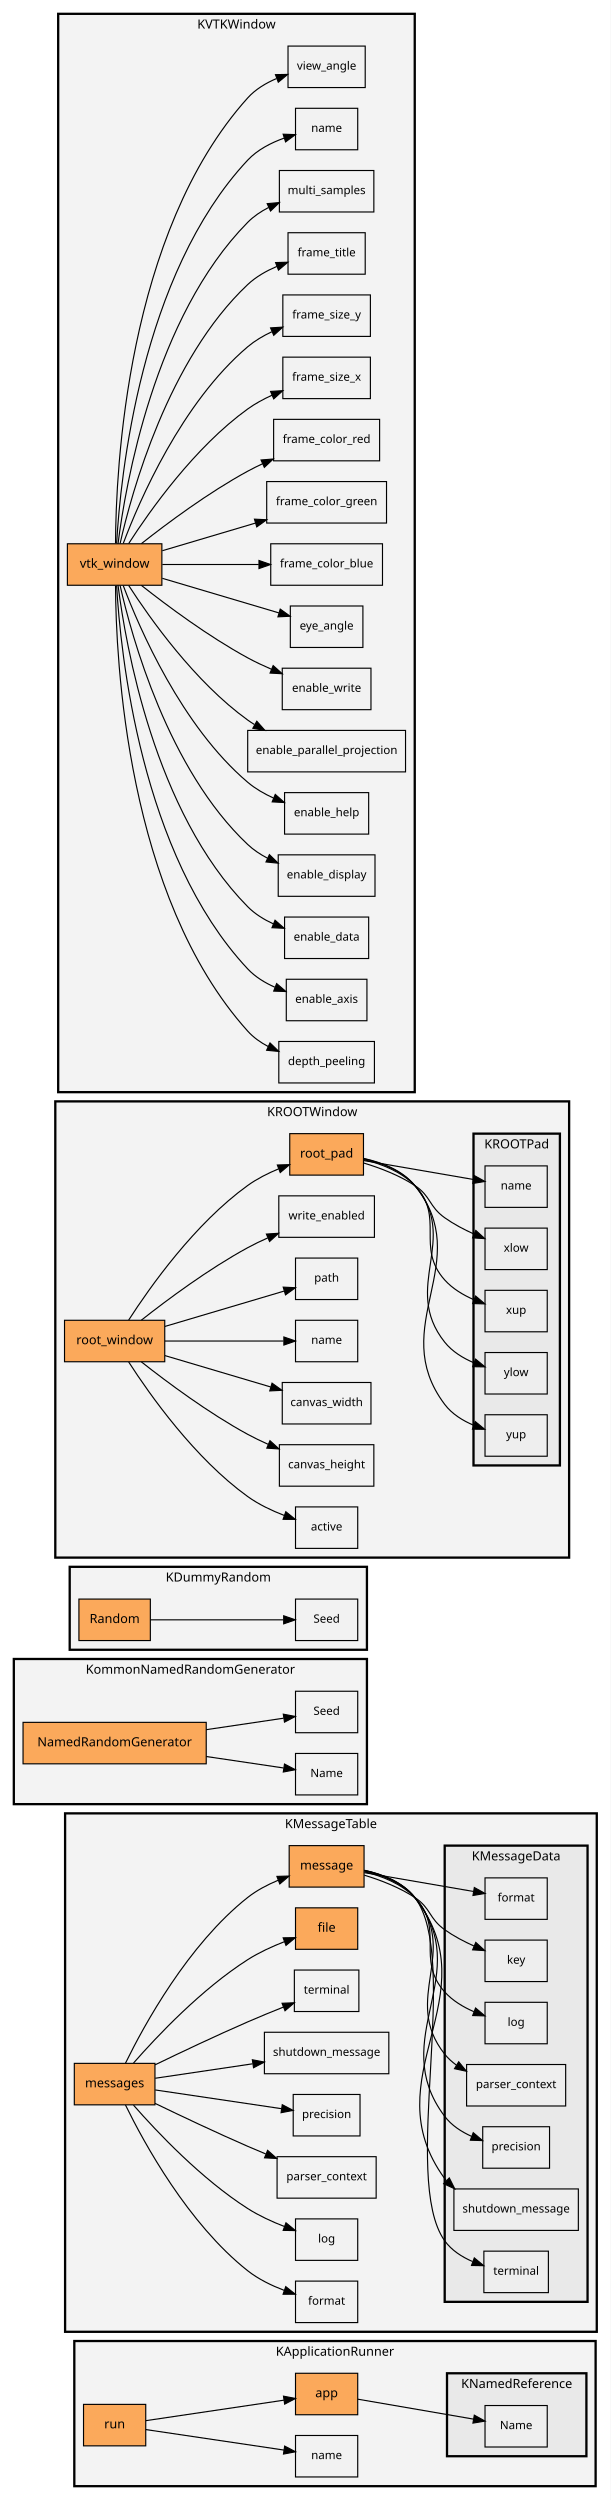
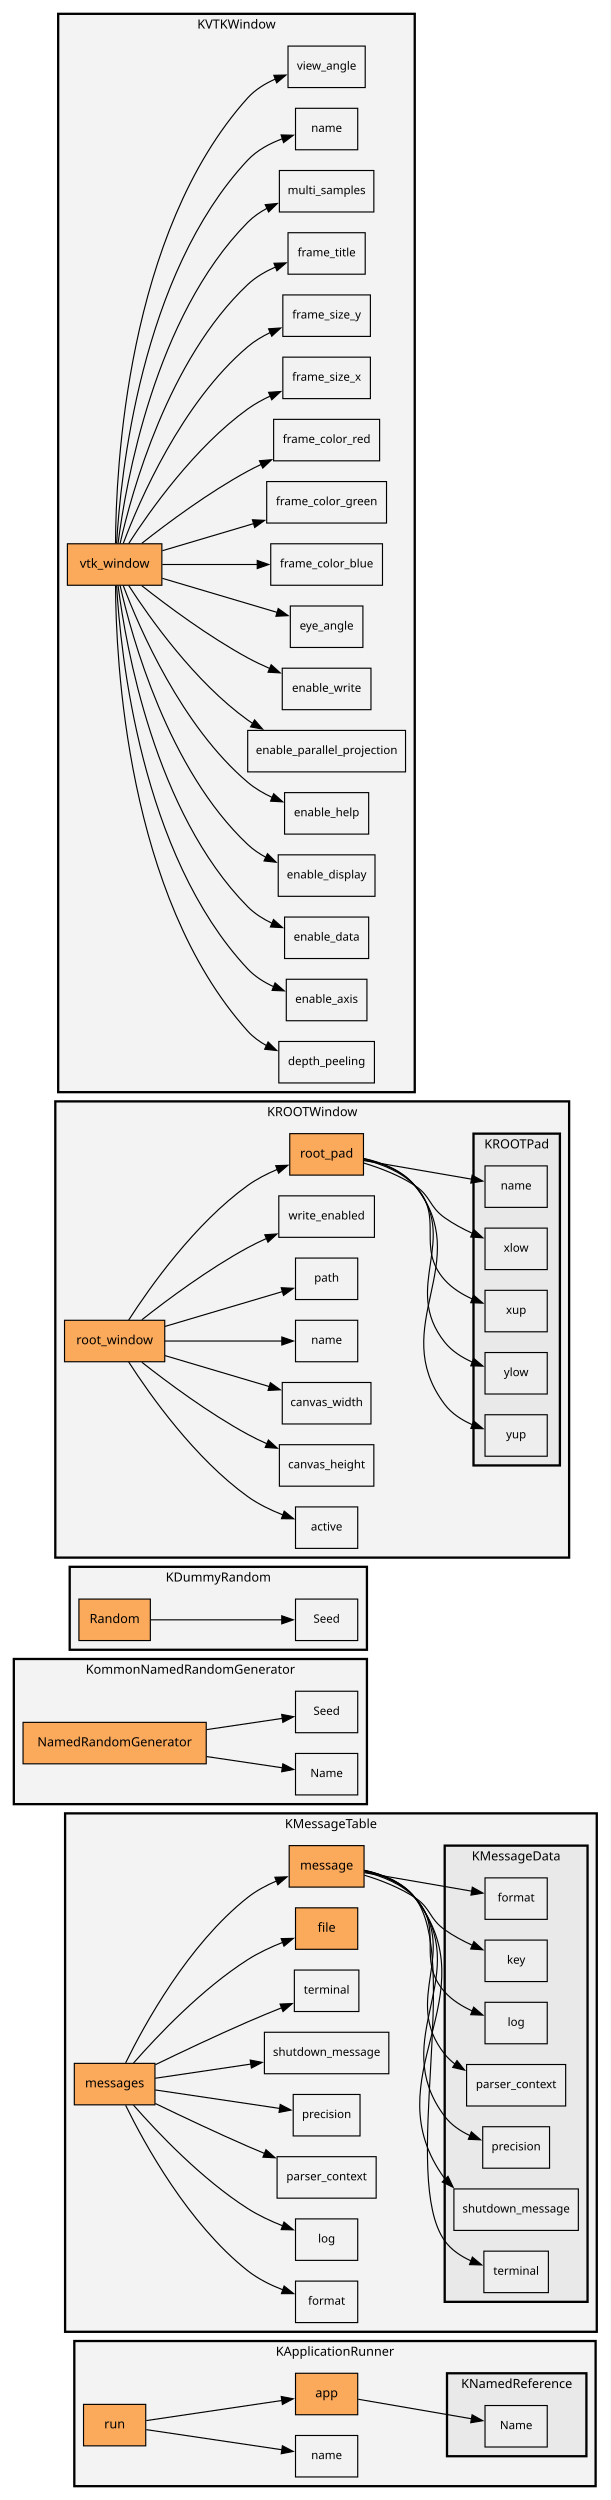
<svg xmlns="http://www.w3.org/2000/svg" width="530pt" height="2170pt" viewBox="0.00 0.00 530.00 2170.00">
  <g id="graph0" class="graph" transform="scale(1 1) rotate(0) translate(4 2166)">
-     <polygon fill="white" stroke="transparent" points="-4,4 -4,-2166 526,-2166 526,4 -4,4" />
+     <polygon fill="white" stroke="none" points="-4,4 -4,-2166 526,-2166 526,4 -4,4" />
    <g id="clust1" class="cluster">
      <polygon fill="#a0a0a0" fill-opacity="0.125" stroke="black" stroke-width="2" points="60.5,-8 60.5,-134 513,-134 513,-8 60.5,-8" />
      <text text-anchor="middle" x="286.75" y="-121.2" font-family="sans-serif,bold" font-size="11.00">KApplicationRunner</text>
    </g>
    <g id="clust3" class="cluster">
      <polygon fill="#a0a0a0" fill-opacity="0.125" stroke="black" stroke-width="2" points="384,-34 384,-106 505,-106 505,-34 384,-34" />
      <text text-anchor="middle" x="444.5" y="-93.2" font-family="sans-serif,bold" font-size="11.00">KNamedReference</text>
    </g>
    <g id="clust4" class="cluster">
      <polygon fill="#a0a0a0" fill-opacity="0.125" stroke="black" stroke-width="2" points="52.5,-142 52.5,-592 514,-592 514,-142 52.5,-142" />
      <text text-anchor="middle" x="283.25" y="-579.2" font-family="sans-serif,bold" font-size="11.00">KMessageTable</text>
    </g>
    <g id="clust6" class="cluster">
      <polygon fill="#a0a0a0" fill-opacity="0.125" stroke="black" stroke-width="2" points="382,-168 382,-564 506,-564 506,-168 382,-168" />
      <text text-anchor="middle" x="444" y="-551.2" font-family="sans-serif,bold" font-size="11.00">KMessageData</text>
    </g>
    <g id="clust7" class="cluster">
      <polygon fill="#a0a0a0" fill-opacity="0.125" stroke="black" stroke-width="2" points="8,-600 8,-726 314.5,-726 314.5,-600 8,-600" />
      <text text-anchor="middle" x="161.25" y="-713.2" font-family="sans-serif,bold" font-size="11.00">KommonNamedRandomGenerator</text>
    </g>
    <g id="clust8" class="cluster">
      <polygon fill="#a0a0a0" fill-opacity="0.125" stroke="black" stroke-width="2" points="56.5,-734 56.5,-806 314.5,-806 314.5,-734 56.5,-734" />
      <text text-anchor="middle" x="185.5" y="-793.2" font-family="sans-serif,bold" font-size="11.00">KDummyRandom</text>
    </g>
    <g id="clust9" class="cluster">
      <polygon fill="#a0a0a0" fill-opacity="0.125" stroke="black" stroke-width="2" points="44,-814 44,-1210 490,-1210 490,-814 44,-814" />
      <text text-anchor="middle" x="267" y="-1197.2" font-family="sans-serif,bold" font-size="11.00">KROOTWindow</text>
    </g>
    <g id="clust11" class="cluster">
      <polygon fill="#a0a0a0" fill-opacity="0.125" stroke="black" stroke-width="2" points="407,-894 407,-1182 482,-1182 482,-894 407,-894" />
      <text text-anchor="middle" x="444.5" y="-1169.2" font-family="sans-serif,bold" font-size="11.00">KROOTPad</text>
    </g>
    <g id="clust12" class="cluster">
      <polygon fill="#a0a0a0" fill-opacity="0.125" stroke="black" stroke-width="2" points="46.5,-1218 46.5,-2154 356,-2154 356,-1218 46.5,-1218" />
      <text text-anchor="middle" x="201.25" y="-2141.2" font-family="sans-serif,bold" font-size="11.00">KVTKWindow</text>
    </g>
    <g id="node1" class="node">
      <polygon fill="#ff7c00" fill-opacity="0.627" stroke="black" points="122.5,-79 68.5,-79 68.5,-43 122.5,-43 122.5,-79" />
      <text text-anchor="middle" x="95.5" y="-58.2" font-family="sans-serif,bold" font-size="11.00">run</text>
    </g>
    <g id="node2" class="node">
      <polygon fill="#f0f0f0" fill-opacity="0.627" stroke="black" points="306.5,-52 252.5,-52 252.5,-16 306.5,-16 306.5,-52" />
      <text text-anchor="middle" x="279.5" y="-31.5" font-family="sans-serif" font-size="10.00">name</text>
    </g>
    <g id="edge1" class="edge">
-       <path fill="none" stroke="black" d="M122.58,-57.13C154.07,-52.46 207.2,-44.58 242.56,-39.33" />
-       <polygon fill="black" stroke="black" points="243.09,-42.79 252.47,-37.86 242.07,-35.87 243.09,-42.79" />
+       <path fill="none" stroke="black" d="M122.96,-57.07C153.97,-52.47 205.56,-44.82 240.75,-39.6" />
+       <polygon fill="black" stroke="black" points="241.13,-43.08 250.51,-38.15 240.1,-36.16 241.13,-43.08" />
    </g>
    <g id="node3" class="node">
      <polygon fill="#ff7c00" fill-opacity="0.627" stroke="black" points="306.5,-106 252.5,-106 252.5,-70 306.5,-70 306.5,-106" />
      <text text-anchor="middle" x="279.5" y="-85.2" font-family="sans-serif,bold" font-size="11.00">app</text>
    </g>
    <g id="edge2" class="edge">
-       <path fill="none" stroke="black" d="M122.58,-64.87C154.07,-69.54 207.2,-77.42 242.56,-82.67" />
-       <polygon fill="black" stroke="black" points="242.07,-86.13 252.47,-84.14 243.09,-79.21 242.07,-86.13" />
+       <path fill="none" stroke="black" d="M122.96,-64.93C153.97,-69.53 205.56,-77.18 240.75,-82.4" />
+       <polygon fill="black" stroke="black" points="240.1,-85.84 250.51,-83.85 241.13,-78.92 240.1,-85.84" />
    </g>
    <g id="node4" class="node">
      <polygon fill="#f0f0f0" fill-opacity="0.627" stroke="black" points="471,-78 417,-78 417,-42 471,-42 471,-78" />
      <text text-anchor="middle" x="444" y="-57.5" font-family="sans-serif" font-size="10.00">Name</text>
    </g>
    <g id="edge3" class="edge">
-       <path fill="none" stroke="black" d="M306.61,-83.5C333.73,-78.83 376.39,-71.48 406.77,-66.24" />
-       <polygon fill="black" stroke="black" points="407.7,-69.63 416.96,-64.49 406.51,-62.74 407.7,-69.63" />
+       <path fill="none" stroke="black" d="M306.97,-83.44C333.65,-78.84 375.07,-71.7 405.2,-66.51" />
+       <polygon fill="black" stroke="black" points="405.79,-69.96 415.05,-64.82 404.6,-63.07 405.79,-69.96" />
    </g>
    <g id="node5" class="node">
      <polygon fill="#ff7c00" fill-opacity="0.627" stroke="black" points="130.5,-375 60.5,-375 60.5,-339 130.5,-339 130.5,-375" />
      <text text-anchor="middle" x="95.5" y="-354.2" font-family="sans-serif,bold" font-size="11.00">messages</text>
    </g>
    <g id="node6" class="node">
      <polygon fill="#f0f0f0" fill-opacity="0.627" stroke="black" points="306.5,-186 252.5,-186 252.5,-150 306.5,-150 306.5,-186" />
      <text text-anchor="middle" x="279.5" y="-165.5" font-family="sans-serif" font-size="10.00">format</text>
    </g>
    <g id="edge4" class="edge">
-       <path fill="none" stroke="black" d="M104.91,-338.85C121.04,-305.87 159.36,-235.75 211,-195 220.26,-187.7 231.74,-182.13 242.6,-178" />
-       <polygon fill="black" stroke="black" points="244.03,-181.21 252.31,-174.61 241.72,-174.6 244.03,-181.21" />
+       <path fill="none" stroke="black" d="M105.04,-338.59C121.24,-305.5 159.49,-235.64 211,-195 219.97,-187.92 231.04,-182.47 241.6,-178.39" />
+       <polygon fill="black" stroke="black" points="242.62,-181.74 250.89,-175.11 240.29,-175.14 242.62,-181.74" />
    </g>
    <g id="node7" class="node">
      <polygon fill="#f0f0f0" fill-opacity="0.627" stroke="black" points="306.5,-240 252.5,-240 252.5,-204 306.5,-204 306.5,-240" />
      <text text-anchor="middle" x="279.5" y="-219.5" font-family="sans-serif" font-size="10.00">log</text>
    </g>
    <g id="edge5" class="edge">
-       <path fill="none" stroke="black" d="M111.88,-338.73C132.43,-315.29 170.93,-274.59 211,-249 220.77,-242.76 232.23,-237.52 242.89,-233.37" />
-       <polygon fill="black" stroke="black" points="244.23,-236.61 252.4,-229.86 241.8,-230.04 244.23,-236.61" />
+       <path fill="none" stroke="black" d="M111.88,-338.73C132.43,-315.29 170.93,-274.59 211,-249 220.3,-243.06 231.11,-238.03 241.33,-233.98" />
+       <polygon fill="black" stroke="black" points="242.51,-237.28 250.65,-230.5 240.06,-230.72 242.51,-237.28" />
    </g>
    <g id="node8" class="node">
      <polygon fill="#f0f0f0" fill-opacity="0.627" stroke="black" points="322.5,-294 236.5,-294 236.5,-258 322.5,-258 322.5,-294" />
      <text text-anchor="middle" x="279.5" y="-273.5" font-family="sans-serif" font-size="10.00">parser_context</text>
    </g>
    <g id="edge6" class="edge">
-       <path fill="none" stroke="black" d="M130.57,-340.27C153.22,-329.32 183.69,-314.89 211,-303 216.06,-300.8 221.37,-298.56 226.68,-296.36" />
-       <polygon fill="black" stroke="black" points="228.28,-299.49 236.21,-292.46 225.63,-293.01 228.28,-299.49" />
+       <path fill="none" stroke="black" d="M130.83,-340.15C153.44,-329.21 183.8,-314.84 211,-303 215.81,-300.91 220.84,-298.78 225.88,-296.69" />
+       <polygon fill="black" stroke="black" points="226.88,-300.06 234.81,-293.04 224.23,-293.58 226.88,-300.06" />
    </g>
    <g id="node9" class="node">
      <polygon fill="#f0f0f0" fill-opacity="0.627" stroke="black" points="308.5,-348 250.5,-348 250.5,-312 308.5,-312 308.5,-348" />
      <text text-anchor="middle" x="279.5" y="-327.5" font-family="sans-serif" font-size="10.00">precision</text>
    </g>
    <g id="edge7" class="edge">
-       <path fill="none" stroke="black" d="M130.73,-351.92C161.95,-347.29 208.01,-340.46 240.39,-335.65" />
-       <polygon fill="black" stroke="black" points="241.01,-339.1 250.39,-334.17 239.98,-332.18 241.01,-339.1" />
+       <path fill="none" stroke="black" d="M130.73,-351.92C161.46,-347.36 206.55,-340.67 238.83,-335.88" />
+       <polygon fill="black" stroke="black" points="239.22,-339.37 248.6,-334.44 238.2,-332.44 239.22,-339.37" />
    </g>
    <g id="node10" class="node">
      <polygon fill="#f0f0f0" fill-opacity="0.627" stroke="black" points="333.5,-402 225.5,-402 225.5,-366 333.5,-366 333.5,-402" />
      <text text-anchor="middle" x="279.5" y="-381.5" font-family="sans-serif" font-size="10.00">shutdown_message</text>
    </g>
    <g id="edge8" class="edge">
-       <path fill="none" stroke="black" d="M130.73,-362.08C154.49,-365.6 186.83,-370.4 215.2,-374.61" />
-       <polygon fill="black" stroke="black" points="215.05,-378.12 225.45,-376.13 216.07,-371.2 215.05,-378.12" />
+       <path fill="none" stroke="black" d="M130.73,-362.08C154.08,-365.54 185.73,-370.24 213.75,-374.39" />
+       <polygon fill="black" stroke="black" points="213.19,-377.85 223.6,-375.86 214.22,-370.93 213.19,-377.85" />
    </g>
    <g id="node11" class="node">
      <polygon fill="#f0f0f0" fill-opacity="0.627" stroke="black" points="307.5,-456 251.5,-456 251.5,-420 307.5,-420 307.5,-456" />
      <text text-anchor="middle" x="279.5" y="-435.5" font-family="sans-serif" font-size="10.00">terminal</text>
    </g>
    <g id="edge9" class="edge">
-       <path fill="none" stroke="black" d="M130.57,-373.73C153.22,-384.68 183.69,-399.11 211,-411 221,-415.35 231.93,-419.84 242.04,-423.88" />
-       <polygon fill="black" stroke="black" points="240.83,-427.16 251.41,-427.6 243.4,-420.66 240.83,-427.16" />
+       <path fill="none" stroke="black" d="M130.83,-373.85C153.44,-384.79 183.8,-399.16 211,-411 220.5,-415.14 230.85,-419.4 240.53,-423.28" />
+       <polygon fill="black" stroke="black" points="239.09,-426.47 249.68,-426.91 241.68,-419.97 239.09,-426.47" />
    </g>
    <g id="node12" class="node">
      <polygon fill="#ff7c00" fill-opacity="0.627" stroke="black" points="306.5,-510 252.5,-510 252.5,-474 306.5,-474 306.5,-510" />
      <text text-anchor="middle" x="279.5" y="-489.2" font-family="sans-serif,bold" font-size="11.00">file</text>
    </g>
    <g id="edge10" class="edge">
-       <path fill="none" stroke="black" d="M111.88,-375.27C132.43,-398.71 170.93,-439.41 211,-465 220.77,-471.24 232.23,-476.48 242.89,-480.63" />
-       <polygon fill="black" stroke="black" points="241.8,-483.96 252.4,-484.14 244.23,-477.39 241.8,-483.96" />
+       <path fill="none" stroke="black" d="M111.88,-375.27C132.43,-398.71 170.93,-439.41 211,-465 220.3,-470.94 231.11,-475.97 241.33,-480.02" />
+       <polygon fill="black" stroke="black" points="240.06,-483.28 250.65,-483.5 242.51,-476.72 240.06,-483.28" />
    </g>
    <g id="node13" class="node">
      <polygon fill="#ff7c00" fill-opacity="0.627" stroke="black" points="312,-564 247,-564 247,-528 312,-528 312,-564" />
      <text text-anchor="middle" x="279.5" y="-543.2" font-family="sans-serif,bold" font-size="11.00">message</text>
    </g>
    <g id="edge11" class="edge">
-       <path fill="none" stroke="black" d="M104.91,-375.15C121.04,-408.13 159.36,-478.25 211,-519 218.8,-525.15 228.17,-530.07 237.43,-533.94" />
-       <polygon fill="black" stroke="black" points="236.36,-537.28 246.95,-537.59 238.87,-530.74 236.36,-537.28" />
+       <path fill="none" stroke="black" d="M105.04,-375.41C121.24,-408.5 159.49,-478.36 211,-519 218.4,-524.84 227.22,-529.56 236.01,-533.33" />
+       <polygon fill="black" stroke="black" points="234.61,-536.55 245.2,-536.92 237.15,-530.03 234.61,-536.55" />
    </g>
    <g id="node14" class="node">
      <polygon fill="#f0f0f0" fill-opacity="0.627" stroke="black" points="471,-536 417,-536 417,-500 471,-500 471,-536" />
      <text text-anchor="middle" x="444" y="-515.5" font-family="sans-serif" font-size="10.00">format</text>
    </g>
    <g id="edge12" class="edge">
-       <path fill="none" stroke="black" d="M312.22,-540.53C339.45,-535.84 378.68,-529.08 407.06,-524.19" />
-       <polygon fill="black" stroke="black" points="407.72,-527.63 416.99,-522.48 406.54,-520.73 407.72,-527.63" />
+       <path fill="none" stroke="black" d="M312.22,-540.53C339.01,-535.92 377.41,-529.3 405.68,-524.43" />
+       <polygon fill="black" stroke="black" points="405.97,-527.93 415.23,-522.78 404.79,-521.03 405.97,-527.93" />
    </g>
    <g id="node15" class="node">
      <polygon fill="#f0f0f0" fill-opacity="0.627" stroke="black" points="471,-482 417,-482 417,-446 471,-446 471,-482" />
      <text text-anchor="middle" x="444" y="-461.5" font-family="sans-serif" font-size="10.00">key</text>
    </g>
    <g id="edge13" class="edge">
-       <path fill="none" stroke="black" d="M312.19,-538.36C326.33,-534.05 342.75,-527.74 356,-519 370.18,-509.65 368.17,-500.86 382,-491 389.76,-485.47 398.82,-480.7 407.56,-476.79" />
-       <polygon fill="black" stroke="black" points="408.98,-479.98 416.83,-472.87 406.26,-473.54 408.98,-479.98" />
+       <path fill="none" stroke="black" d="M312.19,-538.36C326.33,-534.05 342.75,-527.74 356,-519 370.18,-509.65 368.17,-500.86 382,-491 389.36,-485.75 397.9,-481.19 406.22,-477.39" />
+       <polygon fill="black" stroke="black" points="407.32,-480.73 415.14,-473.58 404.57,-474.29 407.32,-480.73" />
    </g>
    <g id="node16" class="node">
      <polygon fill="#f0f0f0" fill-opacity="0.627" stroke="black" points="471,-428 417,-428 417,-392 471,-392 471,-428" />
      <text text-anchor="middle" x="444" y="-407.5" font-family="sans-serif" font-size="10.00">log</text>
    </g>
    <g id="edge14" class="edge">
-       <path fill="none" stroke="black" d="M312.35,-541.32C327.38,-537.6 344.5,-530.92 356,-519 382.54,-491.48 356.49,-465.48 382,-437 388.77,-429.45 398.04,-423.9 407.32,-419.87" />
-       <polygon fill="black" stroke="black" points="408.8,-423.05 416.88,-416.21 406.29,-416.52 408.8,-423.05" />
+       <path fill="none" stroke="black" d="M312.35,-541.32C327.38,-537.6 344.5,-530.92 356,-519 382.54,-491.48 356.49,-465.48 382,-437 388.43,-429.83 397.12,-424.46 405.92,-420.49" />
+       <polygon fill="black" stroke="black" points="407.14,-423.78 415.17,-416.86 404.58,-417.26 407.14,-423.78" />
    </g>
    <g id="node17" class="node">
      <polygon fill="#f0f0f0" fill-opacity="0.627" stroke="black" points="487,-374 401,-374 401,-338 487,-338 487,-374" />
      <text text-anchor="middle" x="444" y="-353.5" font-family="sans-serif" font-size="10.00">parser_context</text>
    </g>
    <g id="edge15" class="edge">
-       <path fill="none" stroke="black" d="M312.2,-542.07C327.58,-538.53 345.04,-531.79 356,-519 396.03,-472.26 343.71,-431.18 382,-383 384.87,-379.38 388.33,-376.24 392.13,-373.51" />
-       <polygon fill="black" stroke="black" points="394.16,-376.36 400.86,-368.16 390.51,-370.39 394.16,-376.36" />
+       <path fill="none" stroke="black" d="M312.2,-542.07C327.58,-538.53 345.04,-531.79 356,-519 396.03,-472.26 343.71,-431.18 382,-383 384.6,-379.72 387.69,-376.84 391.06,-374.29" />
+       <polygon fill="black" stroke="black" points="392.67,-377.41 399.27,-369.13 388.94,-371.49 392.67,-377.41" />
    </g>
    <g id="node18" class="node">
      <polygon fill="#f0f0f0" fill-opacity="0.627" stroke="black" points="473,-320 415,-320 415,-284 473,-284 473,-320" />
      <text text-anchor="middle" x="444" y="-299.5" font-family="sans-serif" font-size="10.00">precision</text>
    </g>
    <g id="edge16" class="edge">
-       <path fill="none" stroke="black" d="M312.11,-542.39C327.65,-538.94 345.3,-532.19 356,-519 409.7,-452.82 330.76,-397.11 382,-329 387.89,-321.17 396.55,-315.57 405.51,-311.57" />
-       <polygon fill="black" stroke="black" points="406.78,-314.84 414.84,-307.97 404.25,-308.31 406.78,-314.84" />
+       <path fill="none" stroke="black" d="M312.49,-542.31C327.94,-538.83 345.39,-532.08 356,-519 409.7,-452.82 330.76,-397.11 382,-329 387.53,-321.65 395.51,-316.26 403.87,-312.32" />
+       <polygon fill="black" stroke="black" points="405.13,-315.59 413.12,-308.63 402.54,-309.09 405.13,-315.59" />
    </g>
    <g id="node19" class="node">
      <polygon fill="#f0f0f0" fill-opacity="0.627" stroke="black" points="498,-266 390,-266 390,-230 498,-230 498,-266" />
      <text text-anchor="middle" x="444" y="-245.5" font-family="sans-serif" font-size="10.00">shutdown_message</text>
    </g>
    <g id="edge17" class="edge">
-       <path fill="none" stroke="black" d="M312.27,-542.52C327.86,-539.1 345.5,-532.35 356,-519 423.45,-433.3 317.74,-363.11 382,-275 382.46,-274.37 382.94,-273.75 383.43,-273.15" />
-       <polygon fill="black" stroke="black" points="385.98,-275.56 390.72,-266.09 381.11,-270.53 385.98,-275.56" />
+       <path fill="none" stroke="black" d="M312.27,-542.52C327.86,-539.1 345.5,-532.35 356,-519 423.45,-433.3 317.74,-363.11 382,-275 382.15,-274.8 382.3,-274.59 382.45,-274.39" />
+       <polygon fill="black" stroke="black" points="384.84,-276.95 389.38,-267.38 379.87,-272.03 384.84,-276.95" />
    </g>
    <g id="node20" class="node">
      <polygon fill="#f0f0f0" fill-opacity="0.627" stroke="black" points="472,-212 416,-212 416,-176 472,-176 472,-212" />
      <text text-anchor="middle" x="444" y="-191.5" font-family="sans-serif" font-size="10.00">terminal</text>
    </g>
    <g id="edge18" class="edge">
-       <path fill="none" stroke="black" d="M312.37,-542.6C327.99,-539.21 345.63,-532.45 356,-519 396.61,-466.37 343.35,-275.08 382,-221 387.9,-212.75 396.9,-206.98 406.19,-202.97" />
-       <polygon fill="black" stroke="black" points="407.7,-206.14 415.86,-199.39 405.27,-199.58 407.7,-206.14" />
+       <path fill="none" stroke="black" d="M312.37,-542.6C327.99,-539.21 345.63,-532.45 356,-519 396.61,-466.37 343.35,-275.08 382,-221 387.6,-213.16 396,-207.57 404.79,-203.59" />
+       <polygon fill="black" stroke="black" points="406.04,-206.86 414.13,-200.03 403.54,-200.32 406.04,-206.86" />
    </g>
    <g id="node21" class="node">
      <polygon fill="#ff7c00" fill-opacity="0.627" stroke="black" points="175,-671 16,-671 16,-635 175,-635 175,-671" />
      <text text-anchor="middle" x="95.5" y="-650.2" font-family="sans-serif,bold" font-size="11.00">NamedRandomGenerator</text>
    </g>
    <g id="node22" class="node">
      <polygon fill="#f0f0f0" fill-opacity="0.627" stroke="black" points="306.5,-644 252.5,-644 252.5,-608 306.5,-608 306.5,-644" />
      <text text-anchor="middle" x="279.5" y="-623.5" font-family="sans-serif" font-size="10.00">Name</text>
    </g>
    <g id="edge19" class="edge">
-       <path fill="none" stroke="black" d="M175,-641.35C198.38,-637.89 222.88,-634.25 242.17,-631.39" />
-       <polygon fill="black" stroke="black" points="242.94,-634.81 252.31,-629.88 241.91,-627.89 242.94,-634.81" />
+       <path fill="none" stroke="black" d="M175.27,-641.31C198.18,-637.92 222.15,-634.36 241.21,-631.53" />
+       <polygon fill="black" stroke="black" points="241.52,-635.02 250.9,-630.09 240.5,-628.1 241.52,-635.02" />
    </g>
    <g id="node23" class="node">
      <polygon fill="#f0f0f0" fill-opacity="0.627" stroke="black" points="306.5,-698 252.5,-698 252.5,-662 306.5,-662 306.5,-698" />
      <text text-anchor="middle" x="279.5" y="-677.5" font-family="sans-serif" font-size="10.00">Seed</text>
    </g>
    <g id="edge20" class="edge">
-       <path fill="none" stroke="black" d="M175,-664.65C198.38,-668.11 222.88,-671.75 242.17,-674.61" />
-       <polygon fill="black" stroke="black" points="241.91,-678.11 252.31,-676.12 242.94,-671.19 241.91,-678.11" />
+       <path fill="none" stroke="black" d="M175.27,-664.69C198.18,-668.08 222.15,-671.64 241.21,-674.47" />
+       <polygon fill="black" stroke="black" points="240.5,-677.9 250.9,-675.91 241.52,-670.98 240.5,-677.9" />
    </g>
    <g id="node24" class="node">
      <polygon fill="#ff7c00" fill-opacity="0.627" stroke="black" points="126.5,-778 64.5,-778 64.5,-742 126.5,-742 126.5,-778" />
      <text text-anchor="middle" x="95.5" y="-757.2" font-family="sans-serif,bold" font-size="11.00">Random</text>
    </g>
    <g id="node25" class="node">
      <polygon fill="#f0f0f0" fill-opacity="0.627" stroke="black" points="306.5,-778 252.5,-778 252.5,-742 306.5,-742 306.5,-778" />
      <text text-anchor="middle" x="279.5" y="-757.5" font-family="sans-serif" font-size="10.00">Seed</text>
    </g>
    <g id="edge21" class="edge">
-       <path fill="none" stroke="black" d="M126.55,-760C158.17,-760 207.94,-760 241.84,-760" />
-       <polygon fill="black" stroke="black" points="242.25,-763.5 252.25,-760 242.25,-756.5 242.25,-763.5" />
+       <path fill="none" stroke="black" d="M126.96,-760C158.28,-760 207.11,-760 240.84,-760" />
+       <polygon fill="black" stroke="black" points="240.57,-763.5 250.57,-760 240.57,-756.5 240.57,-763.5" />
    </g>
    <g id="node26" class="node">
      <polygon fill="#ff7c00" fill-opacity="0.627" stroke="black" points="139,-1020 52,-1020 52,-984 139,-984 139,-1020" />
      <text text-anchor="middle" x="95.5" y="-999.2" font-family="sans-serif,bold" font-size="11.00">root_window</text>
    </g>
    <g id="node27" class="node">
      <polygon fill="#f0f0f0" fill-opacity="0.627" stroke="black" points="306.5,-858 252.5,-858 252.5,-822 306.5,-822 306.5,-858" />
      <text text-anchor="middle" x="279.5" y="-837.5" font-family="sans-serif" font-size="10.00">active</text>
    </g>
    <g id="edge22" class="edge">
-       <path fill="none" stroke="black" d="M107.69,-983.81C126.03,-955.32 165.11,-900.04 211,-867 220.49,-860.17 231.95,-854.75 242.71,-850.61" />
-       <polygon fill="black" stroke="black" points="244.09,-853.83 252.32,-847.16 241.73,-847.24 244.09,-853.83" />
+       <path fill="none" stroke="black" d="M107.69,-983.81C126.03,-955.32 165.11,-900.04 211,-867 220.2,-860.38 231.25,-855.08 241.72,-850.99" />
+       <polygon fill="black" stroke="black" points="242.68,-854.36 250.9,-847.68 240.31,-847.78 242.68,-854.36" />
    </g>
    <g id="node28" class="node">
      <polygon fill="#f0f0f0" fill-opacity="0.627" stroke="black" points="320.5,-912 238.5,-912 238.5,-876 320.5,-876 320.5,-912" />
      <text text-anchor="middle" x="279.5" y="-891.5" font-family="sans-serif" font-size="10.00">canvas_height</text>
    </g>
    <g id="edge23" class="edge">
-       <path fill="none" stroke="black" d="M118.71,-983.89C141.06,-966.26 176.99,-939.5 211,-921 216.6,-917.95 222.62,-915.06 228.68,-912.37" />
-       <polygon fill="black" stroke="black" points="230.34,-915.47 238.17,-908.33 227.6,-909.03 230.34,-915.47" />
+       <path fill="none" stroke="black" d="M119.13,-983.56C141.51,-965.93 177.2,-939.38 211,-921 216.34,-918.1 222.05,-915.33 227.81,-912.76" />
+       <polygon fill="black" stroke="black" points="228.96,-916.07 236.78,-908.93 226.21,-909.64 228.96,-916.07" />
    </g>
    <g id="node29" class="node">
      <polygon fill="#f0f0f0" fill-opacity="0.627" stroke="black" points="318,-966 241,-966 241,-930 318,-930 318,-966" />
      <text text-anchor="middle" x="279.5" y="-945.5" font-family="sans-serif" font-size="10.00">canvas_width</text>
    </g>
    <g id="edge24" class="edge">
-       <path fill="none" stroke="black" d="M139.17,-989.34C166.71,-981.17 202.56,-970.53 231,-962.09" />
-       <polygon fill="black" stroke="black" points="232.14,-965.41 240.73,-959.21 230.15,-958.7 232.14,-965.41" />
+       <path fill="none" stroke="black" d="M139.17,-989.34C166.35,-981.28 201.63,-970.81 229.88,-962.42" />
+       <polygon fill="black" stroke="black" points="230.69,-965.84 239.28,-959.64 228.7,-959.13 230.69,-965.84" />
    </g>
    <g id="node30" class="node">
      <polygon fill="#f0f0f0" fill-opacity="0.627" stroke="black" points="306.5,-1020 252.5,-1020 252.5,-984 306.5,-984 306.5,-1020" />
      <text text-anchor="middle" x="279.5" y="-999.5" font-family="sans-serif" font-size="10.00">name</text>
    </g>
    <g id="edge25" class="edge">
-       <path fill="none" stroke="black" d="M139.17,-1002C170.42,-1002 212.39,-1002 242.08,-1002" />
-       <polygon fill="black" stroke="black" points="242.41,-1005.5 252.41,-1002 242.41,-998.5 242.41,-1005.5" />
+       <path fill="none" stroke="black" d="M139.17,-1002C170.06,-1002 211.41,-1002 241.03,-1002" />
+       <polygon fill="black" stroke="black" points="240.63,-1005.5 250.63,-1002 240.63,-998.5 240.63,-1005.5" />
    </g>
    <g id="node31" class="node">
      <polygon fill="#f0f0f0" fill-opacity="0.627" stroke="black" points="306.5,-1074 252.5,-1074 252.5,-1038 306.5,-1038 306.5,-1074" />
      <text text-anchor="middle" x="279.5" y="-1053.5" font-family="sans-serif" font-size="10.00">path</text>
    </g>
    <g id="edge26" class="edge">
-       <path fill="none" stroke="black" d="M139.17,-1014.66C170.56,-1023.97 212.76,-1036.5 242.47,-1045.31" />
-       <polygon fill="black" stroke="black" points="241.83,-1048.77 252.41,-1048.26 243.82,-1042.06 241.83,-1048.77" />
+       <path fill="none" stroke="black" d="M139.17,-1014.66C170.19,-1023.87 211.78,-1036.2 241.42,-1045" />
+       <polygon fill="black" stroke="black" points="240.11,-1048.26 250.7,-1047.75 242.1,-1041.55 240.11,-1048.26" />
    </g>
    <g id="node32" class="node">
      <polygon fill="#f0f0f0" fill-opacity="0.627" stroke="black" points="321,-1128 238,-1128 238,-1092 321,-1092 321,-1128" />
      <text text-anchor="middle" x="279.5" y="-1107.5" font-family="sans-serif" font-size="10.00">write_enabled</text>
    </g>
    <g id="edge27" class="edge">
-       <path fill="none" stroke="black" d="M118.71,-1020.11C141.06,-1037.74 176.99,-1064.5 211,-1083 216.53,-1086.01 222.47,-1088.87 228.44,-1091.52" />
-       <polygon fill="black" stroke="black" points="227.24,-1094.82 237.81,-1095.52 229.99,-1088.38 227.24,-1094.82" />
+       <path fill="none" stroke="black" d="M119.13,-1020.44C141.51,-1038.07 177.2,-1064.62 211,-1083 216.27,-1085.86 221.9,-1088.6 227.59,-1091.14" />
+       <polygon fill="black" stroke="black" points="225.85,-1094.21 236.42,-1094.93 228.61,-1087.77 225.85,-1094.21" />
    </g>
    <g id="node33" class="node">
      <polygon fill="#ff7c00" fill-opacity="0.627" stroke="black" points="311.5,-1182 247.5,-1182 247.5,-1146 311.5,-1146 311.5,-1182" />
      <text text-anchor="middle" x="279.5" y="-1161.2" font-family="sans-serif,bold" font-size="11.00">root_pad</text>
    </g>
    <g id="edge28" class="edge">
-       <path fill="none" stroke="black" d="M107.69,-1020.19C126.03,-1048.68 165.11,-1103.96 211,-1137 219.06,-1142.8 228.54,-1147.59 237.81,-1151.43" />
-       <polygon fill="black" stroke="black" points="236.73,-1154.77 247.32,-1155.1 239.25,-1148.24 236.73,-1154.77" />
+       <path fill="none" stroke="black" d="M107.69,-1020.19C126.03,-1048.68 165.11,-1103.96 211,-1137 218.72,-1142.56 227.74,-1147.18 236.63,-1150.94" />
+       <polygon fill="black" stroke="black" points="235.32,-1154.19 245.91,-1154.55 237.86,-1147.66 235.32,-1154.19" />
    </g>
    <g id="node34" class="node">
      <polygon fill="#f0f0f0" fill-opacity="0.627" stroke="black" points="471,-1154 417,-1154 417,-1118 471,-1118 471,-1154" />
      <text text-anchor="middle" x="444" y="-1133.5" font-family="sans-serif" font-size="10.00">name</text>
    </g>
    <g id="edge29" class="edge">
-       <path fill="none" stroke="black" d="M311.83,-1158.6C339.02,-1153.92 378.38,-1147.13 406.89,-1142.22" />
-       <polygon fill="black" stroke="black" points="407.6,-1145.65 416.86,-1140.5 406.41,-1138.75 407.6,-1145.65" />
+       <path fill="none" stroke="black" d="M311.83,-1158.6C338.58,-1153.99 377.12,-1147.35 405.5,-1142.46" />
+       <polygon fill="black" stroke="black" points="405.85,-1145.95 415.11,-1140.81 404.66,-1139.06 405.85,-1145.95" />
    </g>
    <g id="node35" class="node">
      <polygon fill="#f0f0f0" fill-opacity="0.627" stroke="black" points="471,-1100 417,-1100 417,-1064 471,-1064 471,-1100" />
      <text text-anchor="middle" x="444" y="-1079.5" font-family="sans-serif" font-size="10.00">xlow</text>
    </g>
    <g id="edge30" class="edge">
-       <path fill="none" stroke="black" d="M311.82,-1156.47C326.04,-1152.16 342.64,-1145.81 356,-1137 370.18,-1127.65 368.17,-1118.86 382,-1109 389.76,-1103.47 398.82,-1098.7 407.56,-1094.79" />
-       <polygon fill="black" stroke="black" points="408.98,-1097.98 416.83,-1090.87 406.26,-1091.54 408.98,-1097.98" />
+       <path fill="none" stroke="black" d="M311.82,-1156.47C326.04,-1152.16 342.64,-1145.81 356,-1137 370.18,-1127.65 368.17,-1118.86 382,-1109 389.36,-1103.75 397.9,-1099.19 406.22,-1095.39" />
+       <polygon fill="black" stroke="black" points="407.32,-1098.73 415.14,-1091.58 404.57,-1092.29 407.32,-1098.73" />
    </g>
    <g id="node36" class="node">
      <polygon fill="#f0f0f0" fill-opacity="0.627" stroke="black" points="471,-1046 417,-1046 417,-1010 471,-1010 471,-1046" />
      <text text-anchor="middle" x="444" y="-1025.5" font-family="sans-serif" font-size="10.00">xup</text>
    </g>
    <g id="edge31" class="edge">
-       <path fill="none" stroke="black" d="M311.59,-1159.51C326.8,-1155.82 344.31,-1149.13 356,-1137 382.54,-1109.48 356.49,-1083.48 382,-1055 388.77,-1047.45 398.04,-1041.9 407.32,-1037.87" />
-       <polygon fill="black" stroke="black" points="408.8,-1041.05 416.88,-1034.21 406.29,-1034.52 408.8,-1041.05" />
+       <path fill="none" stroke="black" d="M311.97,-1159.42C327.09,-1155.71 344.4,-1149.03 356,-1137 382.54,-1109.48 356.49,-1083.48 382,-1055 388.43,-1047.83 397.12,-1042.46 405.92,-1038.49" />
+       <polygon fill="black" stroke="black" points="407.14,-1041.78 415.17,-1034.86 404.58,-1035.26 407.14,-1041.78" />
    </g>
    <g id="node37" class="node">
      <polygon fill="#f0f0f0" fill-opacity="0.627" stroke="black" points="471,-992 417,-992 417,-956 471,-956 471,-992" />
      <text text-anchor="middle" x="444" y="-971.5" font-family="sans-serif" font-size="10.00">ylow</text>
    </g>
    <g id="edge32" class="edge">
-       <path fill="none" stroke="black" d="M311.82,-1160.15C327.29,-1156.64 344.95,-1149.9 356,-1137 396.03,-1090.26 343.71,-1049.18 382,-1001 388.48,-992.84 397.95,-987.08 407.5,-983.04" />
-       <polygon fill="black" stroke="black" points="408.79,-986.29 416.97,-979.55 406.37,-979.73 408.79,-986.29" />
+       <path fill="none" stroke="black" d="M311.82,-1160.15C327.29,-1156.64 344.95,-1149.9 356,-1137 396.03,-1090.26 343.71,-1049.18 382,-1001 388.16,-993.24 397.02,-987.66 406.08,-983.66" />
+       <polygon fill="black" stroke="black" points="407.13,-987 415.24,-980.19 404.65,-980.45 407.13,-987" />
    </g>
    <g id="node38" class="node">
      <polygon fill="#f0f0f0" fill-opacity="0.627" stroke="black" points="471,-938 417,-938 417,-902 471,-902 471,-938" />
      <text text-anchor="middle" x="444" y="-917.5" font-family="sans-serif" font-size="10.00">yup</text>
    </g>
    <g id="edge33" class="edge">
-       <path fill="none" stroke="black" d="M311.72,-1160.48C327.36,-1157.05 345.21,-1150.3 356,-1137 409.7,-1070.82 330.76,-1015.11 382,-947 388.27,-938.67 397.67,-932.86 407.22,-928.83" />
-       <polygon fill="black" stroke="black" points="408.53,-932.08 416.72,-925.36 406.13,-925.5 408.53,-932.08" />
+       <path fill="none" stroke="black" d="M311.72,-1160.48C327.36,-1157.05 345.21,-1150.3 356,-1137 409.7,-1070.82 330.76,-1015.11 382,-947 388.01,-939.02 396.89,-933.35 406.03,-929.34" />
+       <polygon fill="black" stroke="black" points="407.15,-932.66 415.3,-925.89 404.71,-926.1 407.15,-932.66" />
    </g>
    <g id="node39" class="node">
      <polygon fill="#ff7c00" fill-opacity="0.627" stroke="black" points="136.5,-1694 54.5,-1694 54.5,-1658 136.5,-1658 136.5,-1694" />
      <text text-anchor="middle" x="95.5" y="-1673.2" font-family="sans-serif,bold" font-size="11.00">vtk_window</text>
    </g>
    <g id="node40" class="node">
      <polygon fill="#f0f0f0" fill-opacity="0.627" stroke="black" points="321,-1262 238,-1262 238,-1226 321,-1226 321,-1262" />
      <text text-anchor="middle" x="279.5" y="-1241.5" font-family="sans-serif" font-size="10.00">depth_peeling</text>
    </g>
    <g id="edge34" class="edge">
-       <path fill="none" stroke="black" d="M96.28,-1657.59C96.53,-1595.02 105.65,-1388.03 211,-1271 215.93,-1265.52 222.13,-1261.13 228.76,-1257.63" />
-       <polygon fill="black" stroke="black" points="230.37,-1260.74 237.99,-1253.37 227.44,-1254.38 230.37,-1260.74" />
+       <path fill="none" stroke="black" d="M96.28,-1657.59C96.53,-1595.02 105.65,-1388.03 211,-1271 215.65,-1265.83 221.43,-1261.63 227.64,-1258.23" />
+       <polygon fill="black" stroke="black" points="228.72,-1261.59 236.27,-1254.16 225.73,-1255.26 228.72,-1261.59" />
    </g>
    <g id="node41" class="node">
      <polygon fill="#f0f0f0" fill-opacity="0.627" stroke="black" points="314.5,-1316 244.5,-1316 244.5,-1280 314.5,-1280 314.5,-1316" />
      <text text-anchor="middle" x="279.5" y="-1295.5" font-family="sans-serif" font-size="10.00">enable_axis</text>
    </g>
    <g id="edge35" class="edge">
-       <path fill="none" stroke="black" d="M97.23,-1657.65C100.46,-1600.63 117.88,-1424.4 211,-1325 217.46,-1318.1 225.92,-1312.93 234.66,-1309.06" />
-       <polygon fill="black" stroke="black" points="236.12,-1312.25 244.16,-1305.36 233.58,-1305.73 236.12,-1312.25" />
+       <path fill="none" stroke="black" d="M97.23,-1657.65C100.46,-1600.63 117.88,-1424.4 211,-1325 217.19,-1318.39 225.21,-1313.37 233.55,-1309.56" />
+       <polygon fill="black" stroke="black" points="234.75,-1312.85 242.76,-1305.91 232.17,-1306.34 234.75,-1312.85" />
    </g>
    <g id="node42" class="node">
      <polygon fill="#f0f0f0" fill-opacity="0.627" stroke="black" points="316,-1370 243,-1370 243,-1334 316,-1334 316,-1370" />
      <text text-anchor="middle" x="279.5" y="-1349.5" font-family="sans-serif" font-size="10.00">enable_data</text>
    </g>
    <g id="edge36" class="edge">
-       <path fill="none" stroke="black" d="M98.45,-1657.95C104.88,-1607.13 129.85,-1461.18 211,-1379 217.25,-1372.67 225.17,-1367.78 233.38,-1364.02" />
-       <polygon fill="black" stroke="black" points="234.74,-1367.24 242.68,-1360.23 232.1,-1360.76 234.74,-1367.24" />
+       <path fill="none" stroke="black" d="M98.5,-1657.59C105,-1606.43 130.04,-1460.98 211,-1379 216.91,-1373.01 224.33,-1368.31 232.06,-1364.63" />
+       <polygon fill="black" stroke="black" points="233.39,-1367.87 241.29,-1360.81 230.71,-1361.4 233.39,-1367.87" />
    </g>
    <g id="node43" class="node">
      <polygon fill="#f0f0f0" fill-opacity="0.627" stroke="black" points="321.5,-1424 237.5,-1424 237.5,-1388 321.5,-1388 321.5,-1424" />
      <text text-anchor="middle" x="279.5" y="-1403.5" font-family="sans-serif" font-size="10.00">enable_display</text>
    </g>
    <g id="edge37" class="edge">
-       <path fill="none" stroke="black" d="M100.25,-1657.74C110.31,-1613.24 141.91,-1498.07 211,-1433 216,-1428.29 221.92,-1424.36 228.16,-1421.1" />
-       <polygon fill="black" stroke="black" points="229.84,-1424.17 237.43,-1416.77 226.89,-1417.83 229.84,-1424.17" />
+       <path fill="none" stroke="black" d="M100.25,-1657.74C110.31,-1613.24 141.91,-1498.07 211,-1433 215.71,-1428.56 221.24,-1424.82 227.07,-1421.68" />
+       <polygon fill="black" stroke="black" points="228.18,-1425.02 235.71,-1417.57 225.18,-1418.7 228.18,-1425.02" />
    </g>
    <g id="node44" class="node">
      <polygon fill="#f0f0f0" fill-opacity="0.627" stroke="black" points="316,-1478 243,-1478 243,-1442 316,-1442 316,-1478" />
      <text text-anchor="middle" x="279.5" y="-1457.5" font-family="sans-serif" font-size="10.00">enable_help</text>
    </g>
    <g id="edge38" class="edge">
-       <path fill="none" stroke="black" d="M102.97,-1657.73C117,-1620.58 153.65,-1535.63 211,-1487 217.57,-1481.43 225.44,-1476.91 233.45,-1473.27" />
-       <polygon fill="black" stroke="black" points="234.93,-1476.45 242.84,-1469.4 232.26,-1469.98 234.93,-1476.45" />
+       <path fill="none" stroke="black" d="M102.97,-1657.73C117,-1620.58 153.65,-1535.63 211,-1487 217.29,-1481.67 224.76,-1477.3 232.4,-1473.75" />
+       <polygon fill="black" stroke="black" points="233.56,-1477.06 241.44,-1469.99 230.86,-1470.6 233.56,-1477.06" />
    </g>
    <g id="node45" class="node">
      <polygon fill="#f0f0f0" fill-opacity="0.627" stroke="black" points="348,-1532 211,-1532 211,-1496 348,-1496 348,-1532" />
      <text text-anchor="middle" x="279.5" y="-1511.5" font-family="sans-serif" font-size="10.00">enable_parallel_projection</text>
    </g>
    <g id="edge39" class="edge">
-       <path fill="none" stroke="black" d="M107.69,-1657.81C126.03,-1629.32 165.11,-1574.04 211,-1541 212.87,-1539.65 214.82,-1538.36 216.83,-1537.12" />
-       <polygon fill="black" stroke="black" points="218.9,-1539.97 225.92,-1532.03 215.48,-1533.86 218.9,-1539.97" />
+       <path fill="none" stroke="black" d="M107.69,-1657.81C126.03,-1629.32 165.11,-1574.04 211,-1541 212.38,-1540.01 213.79,-1539.05 215.25,-1538.12" />
+       <polygon fill="black" stroke="black" points="216.98,-1541.16 223.91,-1533.14 213.49,-1535.09 216.98,-1541.16" />
    </g>
    <g id="node46" class="node">
      <polygon fill="#f0f0f0" fill-opacity="0.627" stroke="black" points="318,-1586 241,-1586 241,-1550 318,-1550 318,-1586" />
      <text text-anchor="middle" x="279.5" y="-1565.5" font-family="sans-serif" font-size="10.00">enable_write</text>
    </g>
    <g id="edge40" class="edge">
-       <path fill="none" stroke="black" d="M118.71,-1657.89C141.06,-1640.26 176.99,-1613.5 211,-1595 217.48,-1591.48 224.52,-1588.15 231.52,-1585.13" />
-       <polygon fill="black" stroke="black" points="233.11,-1588.26 241,-1581.19 230.42,-1581.79 233.11,-1588.26" />
+       <path fill="none" stroke="black" d="M119.13,-1657.56C141.51,-1639.93 177.2,-1613.38 211,-1595 217.11,-1591.68 223.72,-1588.53 230.33,-1585.64" />
+       <polygon fill="black" stroke="black" points="231.38,-1589 239.25,-1581.91 228.67,-1582.54 231.38,-1589" />
    </g>
    <g id="node47" class="node">
      <polygon fill="#f0f0f0" fill-opacity="0.627" stroke="black" points="311,-1640 248,-1640 248,-1604 311,-1604 311,-1640" />
      <text text-anchor="middle" x="279.5" y="-1619.5" font-family="sans-serif" font-size="10.00">eye_angle</text>
    </g>
    <g id="edge41" class="edge">
-       <path fill="none" stroke="black" d="M136.89,-1664.02C167,-1655.08 207.95,-1642.93 238.06,-1634" />
-       <polygon fill="black" stroke="black" points="239.24,-1637.3 247.83,-1631.1 237.25,-1630.59 239.24,-1637.3" />
+       <path fill="none" stroke="black" d="M136.89,-1664.02C166.51,-1655.23 206.63,-1643.32 236.6,-1634.43" />
+       <polygon fill="black" stroke="black" points="237.5,-1637.81 246.09,-1631.61 235.51,-1631.1 237.5,-1637.81" />
    </g>
    <g id="node48" class="node">
      <polygon fill="#f0f0f0" fill-opacity="0.627" stroke="black" points="328,-1694 231,-1694 231,-1658 328,-1658 328,-1694" />
      <text text-anchor="middle" x="279.5" y="-1673.5" font-family="sans-serif" font-size="10.00">frame_color_blue</text>
    </g>
    <g id="edge42" class="edge">
-       <path fill="none" stroke="black" d="M136.89,-1676C161.5,-1676 193.35,-1676 220.61,-1676" />
-       <polygon fill="black" stroke="black" points="220.8,-1679.5 230.8,-1676 220.8,-1672.5 220.8,-1679.5" />
+       <path fill="none" stroke="black" d="M136.89,-1676C161.17,-1676 192.51,-1676 219.52,-1676" />
+       <polygon fill="black" stroke="black" points="219.29,-1679.5 229.29,-1676 219.29,-1672.5 219.29,-1679.5" />
    </g>
    <g id="node49" class="node">
      <polygon fill="#f0f0f0" fill-opacity="0.627" stroke="black" points="331.5,-1748 227.5,-1748 227.5,-1712 331.5,-1712 331.5,-1748" />
      <text text-anchor="middle" x="279.5" y="-1727.5" font-family="sans-serif" font-size="10.00">frame_color_green</text>
    </g>
    <g id="edge43" class="edge">
-       <path fill="none" stroke="black" d="M136.89,-1687.98C160.68,-1695.04 191.22,-1704.1 217.85,-1712.01" />
-       <polygon fill="black" stroke="black" points="216.88,-1715.37 227.47,-1714.86 218.87,-1708.66 216.88,-1715.37" />
+       <path fill="none" stroke="black" d="M136.89,-1687.98C160.17,-1694.89 189.92,-1703.72 216.14,-1711.5" />
+       <polygon fill="black" stroke="black" points="215.1,-1714.84 225.68,-1714.33 217.09,-1708.13 215.1,-1714.84" />
    </g>
    <g id="node50" class="node">
      <polygon fill="#f0f0f0" fill-opacity="0.627" stroke="black" points="325.5,-1802 233.5,-1802 233.5,-1766 325.5,-1766 325.5,-1802" />
      <text text-anchor="middle" x="279.5" y="-1781.5" font-family="sans-serif" font-size="10.00">frame_color_red</text>
    </g>
    <g id="edge44" class="edge">
-       <path fill="none" stroke="black" d="M118.71,-1694.11C141.06,-1711.74 176.99,-1738.5 211,-1757 215.15,-1759.26 219.52,-1761.43 223.97,-1763.49" />
-       <polygon fill="black" stroke="black" points="222.6,-1766.72 233.16,-1767.58 225.45,-1760.32 222.6,-1766.72" />
+       <path fill="none" stroke="black" d="M119.13,-1694.44C141.51,-1712.07 177.2,-1738.62 211,-1757 214.82,-1759.08 218.83,-1761.08 222.92,-1763" />
+       <polygon fill="black" stroke="black" points="221.22,-1766.08 231.78,-1766.96 224.08,-1759.69 221.22,-1766.08" />
    </g>
    <g id="node51" class="node">
      <polygon fill="#f0f0f0" fill-opacity="0.627" stroke="black" points="317.5,-1856 241.5,-1856 241.5,-1820 317.5,-1820 317.5,-1856" />
      <text text-anchor="middle" x="279.5" y="-1835.5" font-family="sans-serif" font-size="10.00">frame_size_x</text>
    </g>
    <g id="edge45" class="edge">
-       <path fill="none" stroke="black" d="M107.69,-1694.19C126.03,-1722.68 165.11,-1777.96 211,-1811 217.41,-1815.61 224.72,-1819.59 232.11,-1822.95" />
-       <polygon fill="black" stroke="black" points="230.87,-1826.23 241.44,-1826.9 233.59,-1819.78 230.87,-1826.23" />
+       <path fill="none" stroke="black" d="M107.69,-1694.19C126.03,-1722.68 165.11,-1777.96 211,-1811 217.06,-1815.36 223.92,-1819.15 230.88,-1822.39" />
+       <polygon fill="black" stroke="black" points="229.13,-1825.45 239.7,-1826.17 231.88,-1819.01 229.13,-1825.45" />
    </g>
    <g id="node52" class="node">
      <polygon fill="#f0f0f0" fill-opacity="0.627" stroke="black" points="317.5,-1910 241.5,-1910 241.5,-1874 317.5,-1874 317.5,-1910" />
      <text text-anchor="middle" x="279.5" y="-1889.5" font-family="sans-serif" font-size="10.00">frame_size_y</text>
    </g>
    <g id="edge46" class="edge">
-       <path fill="none" stroke="black" d="M102.97,-1694.27C117,-1731.42 153.65,-1816.37 211,-1865 217.16,-1870.22 224.46,-1874.52 231.94,-1878.03" />
-       <polygon fill="black" stroke="black" points="230.87,-1881.38 241.44,-1882.07 233.6,-1874.94 230.87,-1881.38" />
+       <path fill="none" stroke="black" d="M102.97,-1694.27C117,-1731.42 153.65,-1816.37 211,-1865 216.82,-1869.94 223.66,-1874.05 230.71,-1877.45" />
+       <polygon fill="black" stroke="black" points="229.13,-1880.58 239.7,-1881.33 231.91,-1874.15 229.13,-1880.58" />
    </g>
    <g id="node53" class="node">
      <polygon fill="#f0f0f0" fill-opacity="0.627" stroke="black" points="313,-1964 246,-1964 246,-1928 313,-1928 313,-1964" />
      <text text-anchor="middle" x="279.5" y="-1943.5" font-family="sans-serif" font-size="10.00">frame_title</text>
    </g>
    <g id="edge47" class="edge">
-       <path fill="none" stroke="black" d="M100.25,-1694.26C110.31,-1738.76 141.91,-1853.93 211,-1919 218.16,-1925.74 227.22,-1930.88 236.35,-1934.77" />
-       <polygon fill="black" stroke="black" points="235.23,-1938.09 245.82,-1938.38 237.72,-1931.55 235.23,-1938.09" />
+       <path fill="none" stroke="black" d="M100.25,-1694.26C110.31,-1738.76 141.91,-1853.93 211,-1919 217.86,-1925.46 226.46,-1930.45 235.2,-1934.27" />
+       <polygon fill="black" stroke="black" points="233.82,-1937.49 244.41,-1937.84 236.35,-1930.97 233.82,-1937.49" />
    </g>
    <g id="node54" class="node">
      <polygon fill="#f0f0f0" fill-opacity="0.627" stroke="black" points="320.5,-2018 238.5,-2018 238.5,-1982 320.5,-1982 320.5,-2018" />
      <text text-anchor="middle" x="279.5" y="-1997.5" font-family="sans-serif" font-size="10.00">multi_samples</text>
    </g>
    <g id="edge48" class="edge">
-       <path fill="none" stroke="black" d="M98.45,-1694.05C104.88,-1744.87 129.85,-1890.82 211,-1973 216.18,-1978.25 222.52,-1982.51 229.21,-1985.95" />
-       <polygon fill="black" stroke="black" points="227.92,-1989.22 238.47,-1990.17 230.82,-1982.84 227.92,-1989.22" />
+       <path fill="none" stroke="black" d="M98.5,-1694.41C105,-1745.57 130.04,-1891.02 211,-1973 215.89,-1977.95 221.8,-1982.02 228.07,-1985.36" />
+       <polygon fill="black" stroke="black" points="226.21,-1988.35 236.75,-1989.39 229.15,-1982 226.21,-1988.35" />
    </g>
    <g id="node55" class="node">
      <polygon fill="#f0f0f0" fill-opacity="0.627" stroke="black" points="306.5,-2072 252.5,-2072 252.5,-2036 306.5,-2036 306.5,-2072" />
      <text text-anchor="middle" x="279.5" y="-2051.5" font-family="sans-serif" font-size="10.00">name</text>
    </g>
    <g id="edge49" class="edge">
-       <path fill="none" stroke="black" d="M97.23,-1694.35C100.46,-1751.37 117.88,-1927.6 211,-2027 219.41,-2035.98 231.2,-2042.03 242.57,-2046.09" />
-       <polygon fill="black" stroke="black" points="241.78,-2049.51 252.37,-2049.16 243.88,-2042.83 241.78,-2049.51" />
+       <path fill="none" stroke="black" d="M97.23,-1694.35C100.46,-1751.37 117.88,-1927.6 211,-2027 219.09,-2035.64 230.31,-2041.57 241.28,-2045.62" />
+       <polygon fill="black" stroke="black" points="240,-2048.88 250.6,-2048.61 242.14,-2042.22 240,-2048.88" />
    </g>
    <g id="node56" class="node">
      <polygon fill="#f0f0f0" fill-opacity="0.627" stroke="black" points="313,-2126 246,-2126 246,-2090 313,-2090 313,-2126" />
      <text text-anchor="middle" x="279.5" y="-2105.5" font-family="sans-serif" font-size="10.00">view_angle</text>
    </g>
    <g id="edge50" class="edge">
-       <path fill="none" stroke="black" d="M96.28,-1694.41C96.53,-1756.98 105.65,-1963.97 211,-2081 217.71,-2088.45 226.75,-2093.88 236.03,-2097.82" />
-       <polygon fill="black" stroke="black" points="235.11,-2101.21 245.7,-2101.41 237.55,-2094.65 235.11,-2101.21" />
+       <path fill="none" stroke="black" d="M96.28,-1694.41C96.53,-1756.98 105.65,-1963.97 211,-2081 217.49,-2088.21 226.18,-2093.53 235.15,-2097.44" />
+       <polygon fill="black" stroke="black" points="233.69,-2100.63 244.28,-2100.88 236.16,-2094.08 233.69,-2100.63" />
    </g>
  </g>
</svg>
